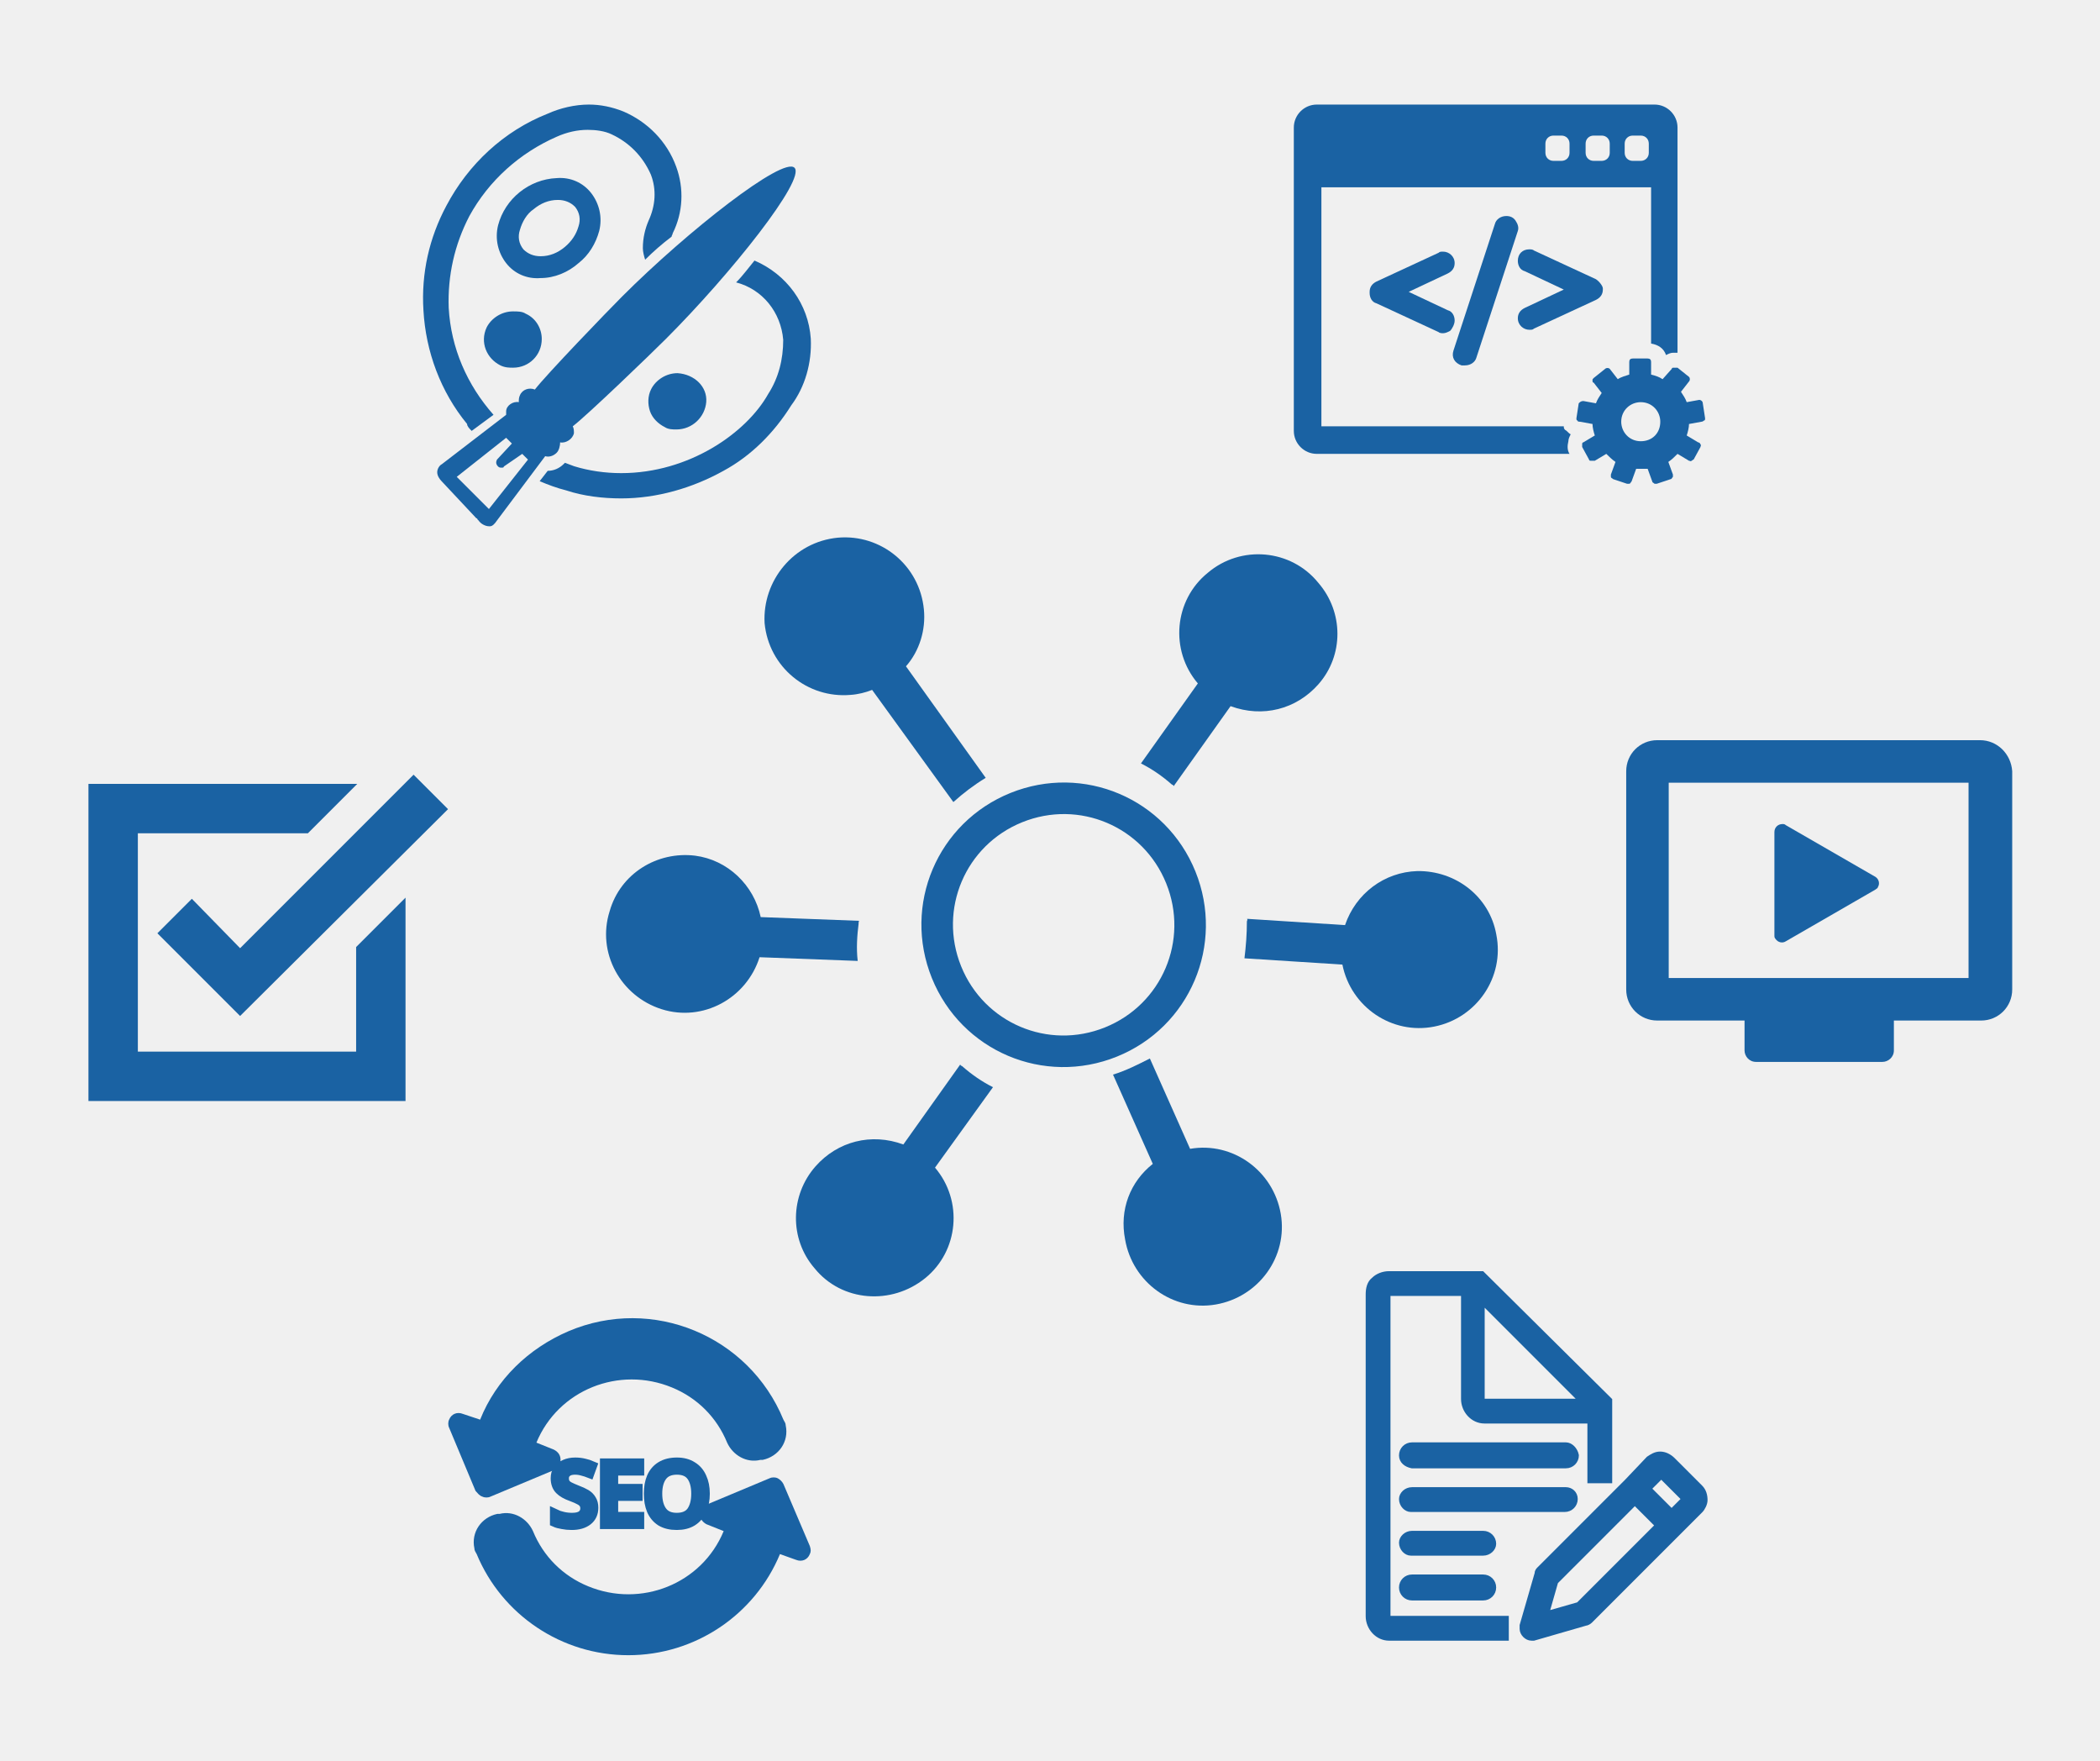
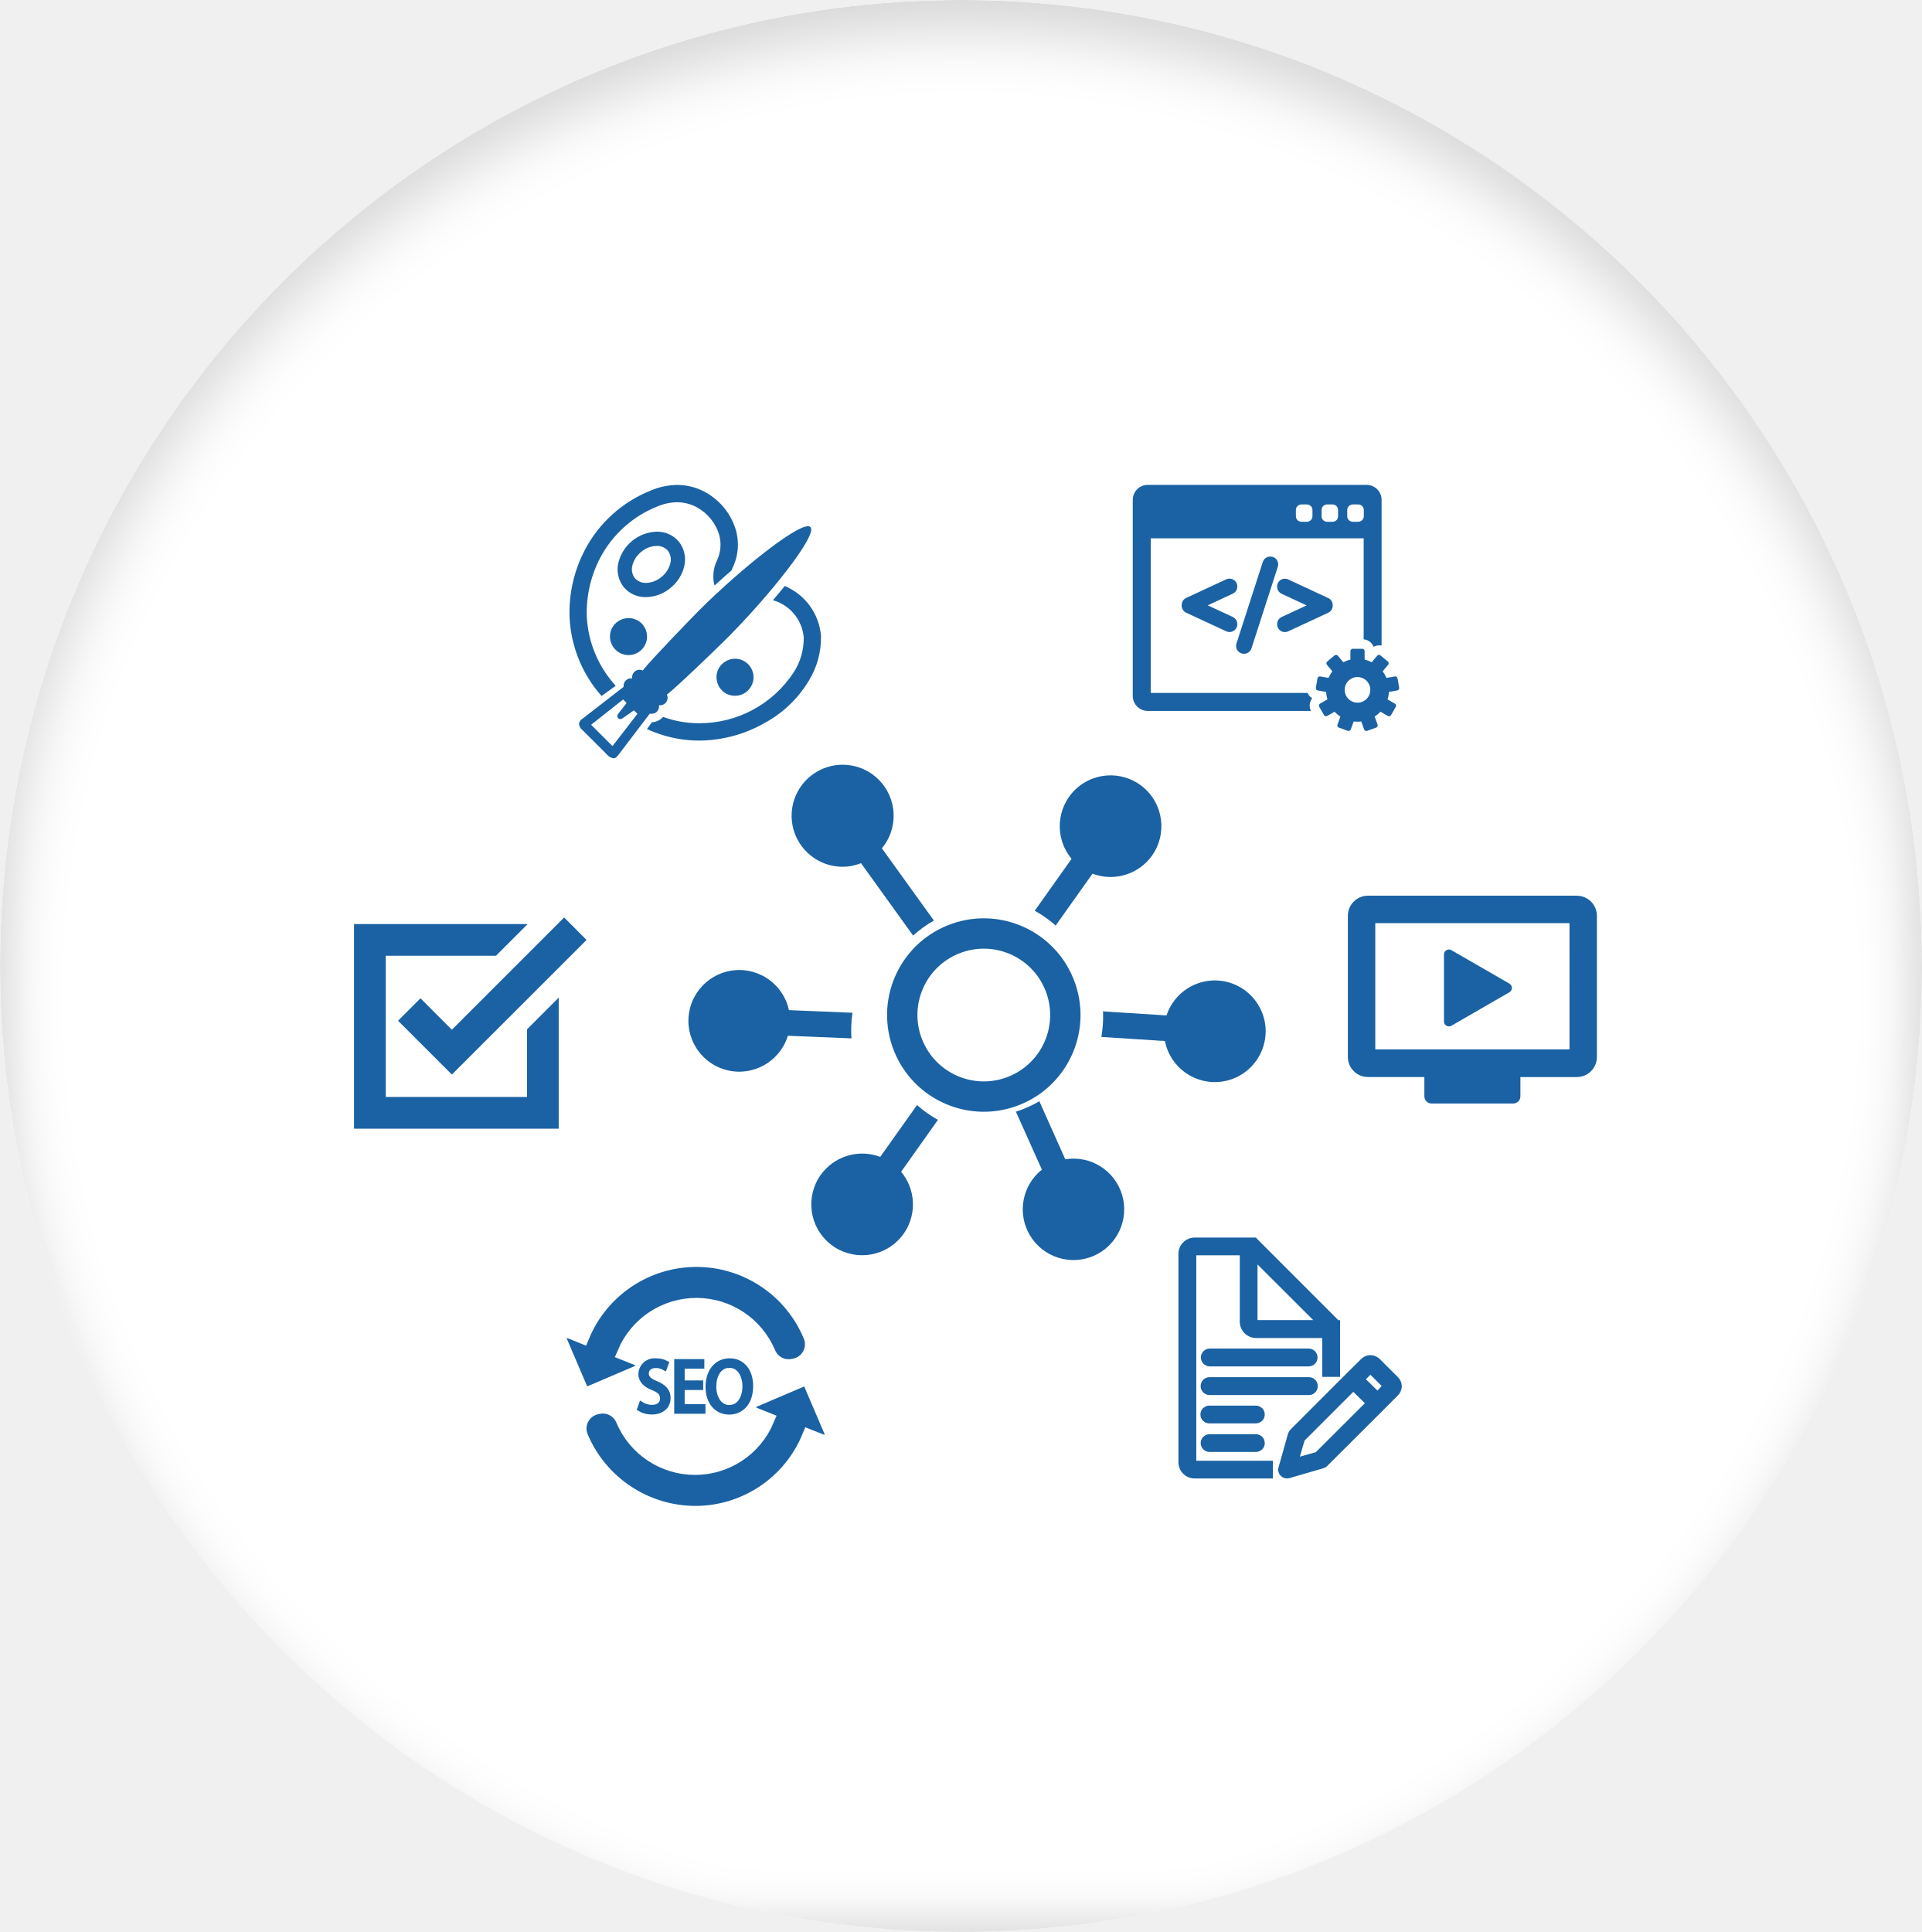
- <svg xmlns="http://www.w3.org/2000/svg" version="1.1" id="レイヤー_1" x="0px" y="0px" viewBox="0 0 182.8 153.2" style="enable-background:new 0 0 182.8 153.2;" xml:space="preserve">
-   <style type="text/css">
- 	.st0{fill:#1A62A3;}
- 	.st1{font-family:'KozGoPr6N-Regular-83pv-RKSJ-H';}
- 	.st2{font-size:7.324px;}
- 	.st3{fill:none;stroke:#1A62A3;stroke-width:0.915;}
- 	.st4{fill:#1A62A3;stroke:#1A62A3;stroke-width:0.458;}
- 	.st5{fill:none;stroke:#1A62A3;stroke-width:2.746;}
- </style>
-   <g transform="translate(-868.609 -3981.015)">
-     <g transform="translate(868.609 3976.112)">
-       <g transform="translate(31.659 4.903)">
-         <g transform="translate(11.418 14.876)">
-           <path class="st0" d="M15.9,17.6c-1,0-1.9,0.6-2.3,1.4c-0.3,0.6-0.3,1.3-0.1,1.9c0.2,0.6,0.7,1.1,1.3,1.4c0.3,0.2,0.7,0.2,1,0.2      c1.4,0,2.5-1.1,2.6-2.4C18.5,18.8,17.4,17.7,15.9,17.6C16,17.6,16,17.6,15.9,17.6z" />
-           <path class="st0" d="M27.5,14.6c-0.2-3-2.1-5.6-4.9-6.8c-0.5,0.6-1,1.3-1.6,1.9c2.3,0.6,3.9,2.6,4.1,5c0,1.7-0.4,3.3-1.3,4.7      c-1.9,3.4-6.9,6.9-12.8,6.9c-1.4,0-2.8-0.2-4.1-0.6c-0.3-0.1-0.5-0.2-0.8-0.3c0,0-0.1,0.1-0.1,0.1c-0.4,0.4-0.9,0.6-1.4,0.6      l-0.7,0.9c0.7,0.3,1.5,0.6,2.3,0.8c1.5,0.5,3.2,0.7,4.8,0.7l0,0c3.1,0,6.2-0.9,8.9-2.4c2.4-1.3,4.4-3.3,5.9-5.7      C27,18.8,27.6,16.7,27.5,14.6L27.5,14.6z" />
+ <svg xmlns="http://www.w3.org/2000/svg" width="190" height="191" viewBox="0 0 190 191">
+   <defs>
+     <filter id="a" x="0" y="0" width="190" height="191" filterUnits="userSpaceOnUse">
+       <feOffset dy="3" input="SourceAlpha" />
+       <feGaussianBlur stdDeviation="3" result="b" />
+       <feFlood flood-opacity="0.161" result="c" />
+       <feComposite operator="out" in="SourceGraphic" in2="b" />
+       <feComposite operator="in" in="c" />
+       <feComposite operator="in" in2="SourceGraphic" />
+     </filter>
+   </defs>
+   <g transform="translate(-93 -2734)">
+     <g transform="translate(-8.007 2821)">
+       <g data-type="innerShadowGroup">
+         <ellipse cx="95" cy="95.5" rx="95" ry="95.5" transform="translate(101.007 -87)" fill="#fff" />
+         <g transform="matrix(1, 0, 0, 1, 101.01, -87)" filter="url(#a)">
+           <ellipse cx="95" cy="95.5" rx="95" ry="95.5" fill="#fff" />
        </g>
-         <path class="st0" d="M14.1,27.3c-0.3-0.2-0.7-0.2-1.1-0.2c-1,0-1.9,0.6-2.3,1.4c-0.6,1.3,0,2.7,1.2,3.3C12.3,32,12.7,32,13,32     c1.4,0,2.5-1.1,2.5-2.5C15.5,28.6,15,27.7,14.1,27.3z" />
+       </g>
+     </g>
+     <g transform="translate(128 2777.033)">
+       <g transform="translate(21.281 4.903)">
+         <g transform="translate(7.675 10)">
+           <path d="M225.669,2589.263a1.852,1.852,0,0,0-1.667,1.059,1.83,1.83,0,0,0-.052,1.412,1.8,1.8,0,0,0,1.7,1.194,1.832,1.832,0,1,0,.021-3.665Zm0,0" transform="translate(-216.957 -2582.078)" fill="#1a62a3" />
+           <path d="M236.82,2589.82a5.85,5.85,0,0,0-3.586-4.969c-.371.463-.762.93-1.165,1.4a4.208,4.208,0,0,1,3.043,3.669,6.188,6.188,0,0,1-.977,3.442,11.125,11.125,0,0,1-9.364,5.054,10.416,10.416,0,0,1-3.007-.44c-.191-.06-.381-.121-.57-.187-.024.032-.054.062-.081.093a1.506,1.506,0,0,1-1.012.438l-.489.678a13.492,13.492,0,0,0,1.655.616,12.144,12.144,0,0,0,3.5.517h0a13.232,13.232,0,0,0,6.549-1.778,11.467,11.467,0,0,0,4.306-4.153,8.047,8.047,0,0,0,1.194-4.38Zm0,0" transform="translate(-219.612 -2584.852)" fill="#1a62a3" />
+         </g>
+         <path d="M219.985,2586.969a1.787,1.787,0,0,0-.774-.171,1.853,1.853,0,0,0-1.67,1.043,1.841,1.841,0,0,0,.885,2.439,1.776,1.776,0,0,0,.78.176,1.831,1.831,0,0,0,.779-3.487Zm0,0" transform="translate(-213.349 -2573.629)" fill="#1a62a3" />
        <g transform="translate(0)">
-           <path class="st0" d="M20.5,20.1c0.3-1.2,0-2.4-0.7-3.3c-0.7-0.9-1.8-1.4-3-1.3c-2.4,0.1-4.5,1.8-5.1,4.1c-0.3,1.2,0,2.4,0.7,3.3      c0.7,0.9,1.8,1.4,3,1.3c1.2,0,2.4-0.5,3.3-1.3C19.6,22.2,20.2,21.2,20.5,20.1L20.5,20.1z M17.5,21.5c-0.6,0.5-1.3,0.8-2.1,0.8      c-0.6,0-1.1-0.2-1.5-0.6c-0.4-0.5-0.5-1.1-0.3-1.7c0.2-0.7,0.6-1.4,1.2-1.8c0.6-0.5,1.3-0.8,2.1-0.8c0.6,0,1.1,0.2,1.5,0.6      c0.4,0.5,0.5,1.1,0.3,1.7C18.5,20.4,18.1,21,17.5,21.5L17.5,21.5z" />
-           <path class="st0" d="M9.4,37.5l1.9-1.4v0c-2.3-2.6-3.7-5.8-3.9-9.3c-0.1-2.8,0.5-5.5,1.8-8c1.7-3.1,4.4-5.5,7.6-6.9      c0.9-0.4,1.8-0.6,2.7-0.6c0.7,0,1.5,0.1,2.1,0.4c1.5,0.7,2.7,1.9,3.4,3.5c0.5,1.3,0.4,2.7-0.2,4c-0.3,0.7-0.5,1.5-0.5,2.4      c0,0.3,0.1,0.7,0.2,1c0.7-0.7,1.5-1.4,2.3-2c0-0.1,0.1-0.2,0.1-0.3c0.9-1.8,1-3.9,0.3-5.8c-0.8-2.2-2.5-3.9-4.6-4.8      c-1-0.4-2-0.6-3-0.6c-1.2,0-2.5,0.3-3.6,0.8c-3.8,1.5-6.9,4.4-8.8,8l0,0c-1.5,2.8-2.2,5.9-2,9.1c0.2,3.6,1.5,7.1,3.8,9.9      C9,37.1,9.2,37.3,9.4,37.5L9.4,37.5z" />
+           <path d="M224.414,2584.991a2.841,2.841,0,0,0-.533-2.459,2.789,2.789,0,0,0-2.186-.979,4.033,4.033,0,0,0-3.779,3.034,2.809,2.809,0,0,0,.531,2.459,2.773,2.773,0,0,0,2.186.976,3.847,3.847,0,0,0,2.447-.924,3.907,3.907,0,0,0,1.334-2.108Zm-2.232,1.026a2.457,2.457,0,0,1-1.549.6,1.407,1.407,0,0,1-1.1-.472,1.443,1.443,0,0,1-.244-1.248,2.5,2.5,0,0,1,.86-1.336,2.465,2.465,0,0,1,1.551-.6,1.4,1.4,0,0,1,1.1.472,1.446,1.446,0,0,1,.244,1.246,2.5,2.5,0,0,1-.862,1.338Zm0,0" transform="translate(-213.056 -2576.927)" fill="#1a62a3" />
+           <path d="M218.088,2599.586l1.4-1.013,0,0a10.944,10.944,0,0,1-2.859-6.836,11.738,11.738,0,0,1,1.341-5.842,10.954,10.954,0,0,1,5.609-5.037,5.171,5.171,0,0,1,1.983-.43,4.069,4.069,0,0,1,1.575.318,4.619,4.619,0,0,1,2.465,2.565,3.6,3.6,0,0,1-.124,2.911,3.7,3.7,0,0,0-.334,1.731,2.659,2.659,0,0,0,.121.708c.551-.506,1.114-1.01,1.678-1.5a1.4,1.4,0,0,1,.072-.189,5.266,5.266,0,0,0,.191-4.268,6.317,6.317,0,0,0-3.41-3.537,5.864,5.864,0,0,0-2.233-.448,6.852,6.852,0,0,0-2.637.564,12.669,12.669,0,0,0-6.492,5.865l-.006.018a13.3,13.3,0,0,0-1.5,6.663,12.63,12.63,0,0,0,2.761,7.283c.132.163.266.322.407.48Zm0,0" transform="translate(-214.901 -2578.713)" fill="#1a62a3" />
        </g>
-         <path class="st0" d="M9.8,45.1c0.1,0,0.1,0.1,0.1,0.1s0.1,0.1,0.1,0.1l0,0c0.2,0.3,0.6,0.5,0.9,0.5c0,0,0.1,0,0.1,0     c0.2,0,0.4-0.2,0.6-0.5l4.2-5.6c0.3,0.1,0.7,0,1-0.3c0.2-0.2,0.3-0.6,0.3-0.9c0.5,0.1,1.1-0.3,1.2-0.8c0-0.2,0-0.4-0.1-0.6     c1.3-1,6.8-6.3,8.1-7.6c5.7-5.7,12.2-13.9,11.2-14.9c-1-1-9.3,5.5-15,11.2c-1.3,1.3-6.6,6.8-7.6,8.1c-0.5-0.2-1.1,0-1.3,0.5     c-0.1,0.2-0.1,0.4-0.1,0.6c-0.5-0.1-1.1,0.3-1.1,0.8c0,0.1,0,0.2,0,0.3l-5.6,4.3c-0.2,0.1-0.4,0.4-0.4,0.7c0,0.3,0.2,0.6,0.4,0.8      M10.9,44.3c0,0-0.1-0.1-0.1-0.1l-2.6-2.6c0,0-0.1-0.1-0.1-0.1l4.3-3.4l0.5,0.5L11.6,40c-0.1,0.2-0.1,0.4,0.1,0.6     c0.1,0.1,0.2,0.1,0.3,0.1c0.1,0,0.2,0,0.2-0.1l1.6-1.1l0.5,0.5L10.9,44.3z" />
+         <path d="M218.012,2603.551c.037.034.072.073.1.105s.073.076.109.11h0a1.079,1.079,0,0,0,.676.4.465.465,0,0,0,.06,0c.166-.021.277-.143.43-.343l3.1-4.077a.758.758,0,0,0,.7-.194.732.732,0,0,0,.2-.638.739.739,0,0,0,.787-1.041c.948-.726,5.013-4.642,5.962-5.6,4.169-4.169,8.984-10.22,8.227-10.973s-6.811,4.052-10.98,8.219c-.951.955-4.871,5.02-5.6,5.966a.734.734,0,0,0-1.038.784.735.735,0,0,0-.846.831l-4.087,3.167a.679.679,0,0,0-.323.489.819.819,0,0,0,.323.607m2.984,1.6c-.034-.035-.068-.071-.1-.1l-1.913-1.912c-.036-.034-.07-.07-.1-.1l3.162-2.5.349.347-.857,1.1a.306.306,0,0,0,.241.493.309.309,0,0,0,.176-.054l1.161-.815.347.348Zm0,0" transform="translate(-214.526 -2577.136)" fill="#1a62a3" />
      </g>
-       <g transform="translate(114.524 4.903)">
+       <g transform="translate(76.984 4.903)">
        <g transform="translate(0)">
-           <path class="st0" d="M22.2,37.8c-0.2-0.1-0.3-0.3-0.5-0.4c-0.1-0.1-0.1-0.2-0.1-0.3H0.5V16.3h28.7v13.6c0.6,0.1,1.1,0.4,1.3,1      c0.2-0.1,0.4-0.2,0.6-0.2c0.1,0,0.3,0,0.4,0V11.1c0-1.1-0.9-2-2-2H0.1c-1.1,0-2,0.9-2,2v26.4c0,1.1,0.9,2,2,2h22      c-0.2-0.3-0.2-0.7-0.1-1.1C22,38.2,22.1,38,22.2,37.8L22.2,37.8z M26.9,12.5c0-0.4,0.3-0.7,0.7-0.7c0,0,0,0,0,0h0.7      c0.4,0,0.7,0.3,0.7,0.7v0.8c0,0.4-0.3,0.7-0.7,0.7h-0.7c-0.4,0-0.7-0.3-0.7-0.7c0,0,0,0,0,0V12.5z M23.5,12.5      c0-0.4,0.3-0.7,0.7-0.7c0,0,0,0,0,0h0.7c0.4,0,0.7,0.3,0.7,0.7c0,0,0,0,0,0v0.8c0,0.4-0.3,0.7-0.7,0.7c0,0,0,0,0,0h-0.7      c-0.4,0-0.7-0.3-0.7-0.7c0,0,0,0,0,0V12.5z M20,12.5c0-0.4,0.3-0.7,0.7-0.7c0,0,0,0,0,0h0.7c0.4,0,0.7,0.3,0.7,0.7v0.8      c0,0.4-0.3,0.7-0.7,0.7h-0.7c-0.4,0-0.7-0.3-0.7-0.7c0,0,0,0,0,0V12.5z" />
-           <path class="st0" d="M33.9,36.4l-0.2-1.3c0-0.2-0.2-0.3-0.3-0.3c0,0,0,0,0,0l-1.1,0.2c-0.1-0.3-0.3-0.6-0.5-0.9l0.7-0.9      c0.1-0.1,0.1-0.3,0-0.4l-1-0.8C31.3,32,31.2,32,31.2,32c-0.1,0-0.2,0-0.2,0.1L30.2,33c-0.3-0.2-0.6-0.3-1-0.4v-1.1      c0-0.2-0.1-0.3-0.3-0.3h-1.3c-0.2,0-0.3,0.1-0.3,0.3l0,0v1.1c-0.3,0.1-0.7,0.2-1,0.4l-0.7-0.9c-0.1-0.1-0.3-0.1-0.4,0      c0,0,0,0,0,0l-1,0.8c-0.1,0.1-0.1,0.1-0.1,0.2c0,0.1,0,0.2,0.1,0.2l0.7,0.9c-0.2,0.3-0.4,0.6-0.5,0.9l-1.1-0.2      c-0.2,0-0.3,0.1-0.4,0.2c0,0,0,0,0,0l-0.2,1.3c0,0.1,0,0.2,0.1,0.2c0,0.1,0.1,0.1,0.2,0.1l1.1,0.2c0,0.3,0.1,0.7,0.2,1l-1,0.6      c-0.1,0-0.1,0.1-0.1,0.2c0,0.1,0,0.2,0,0.2l0.6,1.1c0,0.1,0.1,0.1,0.2,0.1c0,0,0.1,0,0.1,0c0.1,0,0.1,0,0.2,0l1-0.6      c0.2,0.2,0.5,0.5,0.8,0.7l-0.4,1.1c0,0.1,0,0.2,0,0.2c0,0.1,0.1,0.1,0.2,0.2l1.2,0.4c0,0,0.1,0,0.1,0c0,0,0.1,0,0.1,0      c0.1,0,0.1-0.1,0.2-0.2l0.4-1.1c0.2,0,0.3,0,0.5,0c0.2,0,0.3,0,0.5,0l0.4,1.1c0,0.1,0.1,0.1,0.2,0.2c0,0,0.1,0,0.1,0      c0,0,0.1,0,0.1,0l1.2-0.4c0.1,0,0.1-0.1,0.2-0.2c0-0.1,0-0.2,0-0.2l-0.4-1.1c0.3-0.2,0.5-0.4,0.8-0.7l1,0.6c0.1,0,0.2,0.1,0.2,0      c0.1,0,0.1-0.1,0.2-0.1l0.6-1.1c0-0.1,0.1-0.2,0-0.2c0-0.1-0.1-0.2-0.2-0.2l-1-0.6c0.1-0.3,0.2-0.7,0.2-1l1.1-0.2      c0.1,0,0.2-0.1,0.2-0.1C33.9,36.6,33.9,36.5,33.9,36.4L33.9,36.4z M28.3,38.4c-1,0-1.7-0.8-1.7-1.7c0-1,0.8-1.7,1.7-1.7      c1,0,1.7,0.8,1.7,1.7l0,0C30,37.7,29.3,38.4,28.3,38.4C28.3,38.4,28.3,38.4,28.3,38.4z" />
+           <path d="M406.721,2442.323a1.242,1.242,0,0,1-.349-.327,1.265,1.265,0,0,1-.108-.195h-15.51v-15.29h21.053v9.987a1.173,1.173,0,0,1,.983.738,1.131,1.131,0,0,1,.462-.138,1.01,1.01,0,0,1,.326.018v-14.409a1.481,1.481,0,0,0-1.48-1.478H390.457a1.479,1.479,0,0,0-1.477,1.478v19.389a1.479,1.479,0,0,0,1.477,1.479h16.131a1.2,1.2,0,0,1-.083-.82,1.243,1.243,0,0,1,.216-.432Zm3.461-18.612a.547.547,0,0,1,.547-.547h.545a.548.548,0,0,1,.547.547v.616a.549.549,0,0,1-.547.549h-.545a.547.547,0,0,1-.547-.549Zm-2.537,0a.545.545,0,0,1,.545-.547h.547a.543.543,0,0,1,.542.547v.616a.543.543,0,0,1-.542.549h-.547a.545.545,0,0,1-.545-.549Zm-2.539,0a.543.543,0,0,1,.542-.547h.549a.548.548,0,0,1,.547.547v.616a.549.549,0,0,1-.547.549h-.549a.543.543,0,0,1-.542-.549Z" transform="translate(-388.98 -2421.229)" fill="#1a62a3" />
+           <path d="M405.1,2432.13l-.165-.926a.224.224,0,0,0-.264-.187l-.827.144a3.1,3.1,0,0,0-.377-.65l.54-.647a.232.232,0,0,0-.028-.325l-.726-.6a.218.218,0,0,0-.168-.055.236.236,0,0,0-.156.08l-.542.646a3.263,3.263,0,0,0-.705-.26v-.838a.23.23,0,0,0-.23-.229h-.942a.231.231,0,0,0-.232.229v.838a3.215,3.215,0,0,0-.705.26l-.542-.646a.229.229,0,0,0-.324-.025l-.721.6a.224.224,0,0,0-.08.159.241.241,0,0,0,.048.166l.542.647a2.9,2.9,0,0,0-.377.65l-.83-.144a.225.225,0,0,0-.264.187l-.163.926a.223.223,0,0,0,.037.175.25.25,0,0,0,.147.094l.832.149a3.238,3.238,0,0,0,.126.735l-.728.423a.247.247,0,0,0-.1.142.21.21,0,0,0,.023.173l.471.82a.248.248,0,0,0,.14.105.2.2,0,0,0,.175-.025l.726-.417a3.227,3.227,0,0,0,.579.482l-.287.789a.234.234,0,0,0,0,.176.246.246,0,0,0,.131.12l.887.322a.206.206,0,0,0,.078.014.241.241,0,0,0,.1-.021.251.251,0,0,0,.115-.129l.287-.793a2.752,2.752,0,0,0,.377.028,2.684,2.684,0,0,0,.372-.028l.287.793a.253.253,0,0,0,.122.129.21.21,0,0,0,.1.021.175.175,0,0,0,.076-.014l.889-.322a.218.218,0,0,0,.131-.12.258.258,0,0,0,.009-.176l-.287-.789a3.754,3.754,0,0,0,.574-.482l.726.417a.218.218,0,0,0,.117.035.224.224,0,0,0,.057-.009.233.233,0,0,0,.14-.105l.471-.82a.232.232,0,0,0,.028-.173.227.227,0,0,0-.113-.142l-.728-.423a2.629,2.629,0,0,0,.131-.735l.829-.149a.236.236,0,0,0,.149-.094.245.245,0,0,0,.039-.175Zm-4.12,1.48a1.267,1.267,0,1,1,1.266-1.268,1.264,1.264,0,0,1-1.266,1.268Z" transform="translate(-378.762 -2412.078)" fill="#1a62a3" />
        </g>
-         <path class="st0" d="M12.1,27.9c0-0.4-0.2-0.8-0.6-0.9l-3.4-1.6l3.4-1.6c0.4-0.2,0.6-0.5,0.6-0.9v0c0-0.6-0.5-1-1-1c0,0,0,0,0,0     c-0.2,0-0.3,0-0.4,0.1l-5.4,2.5c-0.4,0.2-0.6,0.5-0.6,0.9v0.1c0,0.4,0.2,0.8,0.6,0.9l5.4,2.5c0.1,0.1,0.3,0.1,0.4,0.1     c0.2,0,0.4-0.1,0.6-0.2C11.9,28.6,12.1,28.2,12.1,27.9L12.1,27.9z" />
-         <path class="st0" d="M17.4,19.2c-0.2-0.3-0.5-0.4-0.8-0.4h0c-0.5,0-0.9,0.3-1,0.7l-3.6,11c-0.2,0.6,0.1,1.1,0.7,1.3     c0.1,0,0.2,0,0.3,0h0c0.5,0,0.9-0.3,1-0.7l3.6-11C17.7,19.8,17.6,19.5,17.4,19.2L17.4,19.2z" />
-         <path class="st0" d="M24.4,24.3L19,21.8c-0.1-0.1-0.3-0.1-0.4-0.1c-0.6,0-1,0.4-1,1c0,0,0,0,0,0v0c0,0.4,0.2,0.8,0.6,0.9l3.4,1.6     l-3.4,1.6c-0.4,0.2-0.6,0.5-0.6,0.9v0c0,0.6,0.5,1,1,1c0,0,0,0,0,0c0.2,0,0.3,0,0.4-0.1l5.4-2.5c0.4-0.2,0.6-0.5,0.6-0.9v-0.1     C25,24.9,24.7,24.5,24.4,24.3L24.4,24.3z" />
+         <path d="M396.583,2429.746a.771.771,0,0,0-.45-.7l-2.473-1.149,2.473-1.152a.777.777,0,0,0,.45-.7v-.018a.763.763,0,0,0-.772-.77.714.714,0,0,0-.324.071l-3.959,1.839a.771.771,0,0,0-.444.7v.058a.773.773,0,0,0,.444.7l3.959,1.838a.727.727,0,0,0,.324.074.777.777,0,0,0,.416-.122.764.764,0,0,0,.356-.646Z" transform="translate(-386.249 -2415.989)" fill="#1a62a3" />
+         <path d="M397.442,2424.625a.769.769,0,0,0-.62-.312H396.8a.768.768,0,0,0-.735.53l-2.608,8.08a.772.772,0,0,0,.738,1h.016a.762.762,0,0,0,.733-.532l2.608-8.079a.776.776,0,0,0-.113-.688Z" transform="translate(-383.21 -2417.226)" fill="#1a62a3" />
+         <path d="M400.237,2427.174l-3.955-1.839a.727.727,0,0,0-.324-.071.757.757,0,0,0-.767.77v.018a.776.776,0,0,0,.441.7l2.477,1.152-2.477,1.149a.77.77,0,0,0-.441.7v.022a.766.766,0,0,0,.767.768.727.727,0,0,0,.324-.074l3.955-1.838a.77.77,0,0,0,.448-.7v-.058a.768.768,0,0,0-.448-.7Z" transform="translate(-380.919 -2415.989)" fill="#1a62a3" />
      </g>
-       <g transform="translate(0 68.524)">
-         <path class="st0" d="M31,27.9H12v-19h14.8l4.3-4.3H7.7v27.6h27.6V14.5L31,18.8L31,27.9z" />
-         <path class="st0" d="M16.7,14.6l-3,3l7.2,7.2L39,6.8l-3-3L20.9,18.9L16.7,14.6z" />
+       <g transform="translate(0 47.669)">
+         <path d="M57.65,2662.128H43.683v-13.962h10.9l3.133-3.133H40.548v20.232H60.78v-12.957l-3.13,3.135Z" transform="translate(-40.548 -2644.383)" fill="#1a62a3" />
+         <path d="M44.439,2652.776l-2.219,2.217,5.321,5.32,13.314-13.308-2.214-2.222-11.1,11.1Z" transform="translate(-37.87 -2644.783)" fill="#1a62a3" />
      </g>
-       <g transform="translate(34.194 120.255)">
-         <g transform="translate(0 0)">
+       <g transform="translate(21.281 82.443)">
+         <g transform="translate(-1 -0.977)">
          <g transform="translate(0)">
-             <path class="st0" d="M7.8,14.9c0.2,0.1,0.5,0.1,0.7,0l5.5-2.3c0.3-0.1,0.6-0.5,0.6-0.9c0-0.4-0.2-0.7-0.6-0.9l-1.5-0.6       c1.9-4.6,7.2-6.7,11.8-4.8c2.2,0.9,3.9,2.6,4.8,4.8c0.5,1.1,1.7,1.8,2.9,1.5l0.2,0c1.4-0.3,2.3-1.6,2-3c0-0.2-0.1-0.3-0.2-0.5       c-3-7.3-11.4-10.8-18.7-7.7c-3.5,1.5-6.3,4.2-7.7,7.7L6.1,7.7c-0.5-0.2-1,0-1.2,0.5c-0.1,0.2-0.1,0.5,0,0.7l2.3,5.5       C7.4,14.6,7.5,14.8,7.8,14.9L7.8,14.9z" />
+             <path d="M183.474,1583.724a.837.837,0,0,0,.61-.012l4.678-2a.793.793,0,0,0,.482-.738.8.8,0,0,0-.5-.728l-1.279-.51a7.682,7.682,0,0,1,14.164.026,2.205,2.205,0,0,0,2.447,1.305l.156-.031a2.2,2.2,0,0,0,1.612-3.016,12.245,12.245,0,0,0-22.617.021l-1.161-.468a.794.794,0,0,0-1.028,1.047l2,4.68a.827.827,0,0,0,.433.426Z" transform="translate(-180.973 -1570.48)" fill="#1a62a3" stroke="#fff" stroke-width="1.5" />
          </g>
-           <path class="st0" d="M36.3,19.2L34,13.8c-0.1-0.2-0.3-0.4-0.5-0.5c-0.2-0.1-0.5-0.1-0.7,0l-5.5,2.3c-0.5,0.2-0.7,0.7-0.5,1.2      c0.1,0.2,0.3,0.4,0.5,0.5l1.5,0.6c-1.9,4.6-7.2,6.7-11.8,4.8c-2.2-0.9-3.9-2.6-4.8-4.8c-0.5-1.1-1.7-1.8-2.9-1.5l-0.2,0      c-1.4,0.3-2.3,1.6-2,3c0,0.2,0.1,0.3,0.2,0.5c2.2,5.3,7.4,8.8,13.2,8.8c5.8,0,11-3.5,13.2-8.8l1.4,0.5c0.5,0.2,1,0,1.2-0.5      C36.4,19.7,36.4,19.5,36.3,19.2L36.3,19.2z" />
+           <path d="M206.775,1580.642l-2-4.678a.806.806,0,0,0-.435-.425.831.831,0,0,0-.605.007l-4.68,2a.794.794,0,0,0,.014,1.466l1.281.513a7.682,7.682,0,0,1-14.164-.028,2.2,2.2,0,0,0-2.447-1.305l-.158.031a2.2,2.2,0,0,0-1.61,3.016,12.334,12.334,0,0,0,11.3,7.541,12.2,12.2,0,0,0,11.316-7.555l1.165.463a.793.793,0,0,0,1.023-1.049Z" transform="translate(-179.847 -1563.653)" fill="#1a62a3" stroke="#fff" stroke-width="1.5" />
        </g>
-         <text transform="matrix(1 0 0 1 13.7611 17.266)" class="st0 st1 st2">SEO</text>
-         <text transform="matrix(1 0 0 1 13.7611 17.266)" class="st3 st1 st2">SEO</text>
+         <path d="M2.879-4.406a1.994,1.994,0,0,0-1-.232,1.35,1.35,0,0,0-1.5,1.295c0,.676.5,1.108,1.243,1.385.638.258.9.554.9,1.037,0,.528-.386.882-1.043.882a2,2,0,0,1-1.056-.3L.27.1A2.259,2.259,0,0,0,1.442.412c1.056,0,1.623-.6,1.623-1.378,0-.7-.406-1.108-1.2-1.443-.657-.277-.953-.522-.953-1,0-.354.258-.773.94-.773a1.667,1.667,0,0,1,.863.225ZM6.511-.11H4.457v-1.9H6.286v-.444H4.457V-4.116H6.4v-.451H3.922V.341H6.511ZM9.158-4.644c-1.23,0-2.138.973-2.138,2.57C7.02-.541,7.883.419,9.1.419c1.159,0,2.125-.85,2.125-2.576C11.226-3.639,10.414-4.644,9.158-4.644ZM9.133-4.2c1.05,0,1.533,1.082,1.533,2.068,0,1.121-.535,2.106-1.546,2.106S7.58-1.044,7.58-2.087,8.051-4.2,9.133-4.2Z" transform="translate(6.699 13.701)" fill="#1a62a3" stroke="#1a62a3" stroke-width="0.5" />
      </g>
-       <g transform="translate(146.158 65.32)">
-         <path class="st0" d="M26.2,4H-1.9c-1.5,0-2.7,1.2-2.7,2.7c0,0,0,0,0,0v19c0,1.5,1.2,2.7,2.7,2.7c0,0,0,0,0,0h7.6V31     c0,0.5,0.4,1,1,1c0,0,0,0,0,0h11c0.5,0,1-0.4,1-1c0,0,0,0,0,0v-2.6h7.6c1.5,0,2.7-1.2,2.7-2.7c0,0,0,0,0,0v-19     C28.9,5.2,27.7,4,26.2,4C26.2,4,26.2,4,26.2,4L26.2,4z M25.2,24.7H-0.9v-17h26.1L25.2,24.7z" />
-         <path class="st0" d="M17.1,17l-7.8,4.5c-0.3,0.2-0.7,0.1-0.9-0.2c-0.1-0.1-0.1-0.2-0.1-0.3v-9c0-0.4,0.3-0.7,0.7-0.7     c0.1,0,0.2,0,0.3,0.1l7.8,4.5c0.3,0.2,0.4,0.6,0.2,0.9C17.3,16.9,17.2,16.9,17.1,17L17.1,17z" />
+       <g transform="translate(98.248 45.516)">
+         <path d="M442.319,1586.269H421.678a1.985,1.985,0,0,0-1.989,1.987v13.953a1.985,1.985,0,0,0,1.989,1.987h5.574v1.908a.71.71,0,0,0,.712.71h8.072a.708.708,0,0,0,.71-.71V1604.2h5.574a1.985,1.985,0,0,0,1.989-1.987v-13.953a1.986,1.986,0,0,0-1.989-1.987Zm-.72,15.191H422.4v-12.476h19.2Z" transform="translate(-419.689 -1586.269)" fill="#1a62a3" />
+         <path d="M430.793,1593.086l-5.742,3.314a.489.489,0,0,1-.733-.423v-6.631a.489.489,0,0,1,.733-.421l5.742,3.311a.493.493,0,0,1,0,.85Z" transform="translate(-414.818 -1583.541)" fill="#1a62a3" />
      </g>
-       <g transform="translate(121.609 115.961)">
-         <path class="st4" d="M26.4,18.4L24,16c-0.3-0.3-0.7-0.5-1.1-0.5c-0.4,0-0.7,0.2-1,0.4L20,17.9l-7.6,7.6c-0.1,0.1-0.2,0.2-0.2,0.4     l-1.3,4.5c0,0.1,0,0.2,0,0.3c0,0.4,0.4,0.8,0.8,0.8c0.1,0,0.2,0,0.2,0l4.5-1.3c0.1,0,0.3-0.1,0.4-0.2l7.7-7.7l1.9-1.9     c0.2-0.2,0.4-0.6,0.4-0.9C26.8,19.1,26.7,18.7,26.4,18.4L26.4,18.4z M15.8,28.6L13,29.4l0.8-2.8l6.9-6.9l2,2L15.8,28.6z      M23.9,20.5l-2-2l1.1-1.1l2,2L23.9,20.5z" />
-         <path class="st4" d="M14.7,14.7H1.3c-0.5,0-0.9,0.4-0.9,0.9c0,0.5,0.4,0.8,0.9,0.9h13.4c0.5,0,0.9-0.4,0.9-0.9     C15.5,15.1,15.1,14.7,14.7,14.7z" />
-         <path class="st4" d="M15.5,19.4c0-0.5-0.4-0.8-0.8-0.8c0,0,0,0,0,0H1.3c-0.5,0-0.9,0.4-0.9,0.8c0,0,0,0,0,0     c0,0.5,0.4,0.9,0.8,0.9c0,0,0,0,0,0h13.4C15.1,20.3,15.5,19.9,15.5,19.4C15.5,19.4,15.5,19.4,15.5,19.4z" />
-         <path class="st4" d="M7.5,22.4H1.3c-0.5,0-0.9,0.4-0.9,0.8c0,0.5,0.4,0.9,0.8,0.9c0,0,0,0,0.1,0h6.2c0.5,0,0.9-0.4,0.9-0.8     C8.4,22.8,8,22.4,7.5,22.4C7.5,22.4,7.5,22.4,7.5,22.4z" />
-         <path class="st4" d="M7.5,26.2H1.3c-0.5,0-0.9,0.4-0.9,0.9c0,0.5,0.4,0.9,0.9,0.9h6.2c0.5,0,0.9-0.4,0.9-0.9     C8.4,26.6,8,26.2,7.5,26.2z" />
-         <path class="st4" d="M-0.8,29.6v-28c0-0.1,0-0.1,0.2-0.1h6.4v9.2c0,1,0.8,1.9,1.8,1.9c0,0,0,0,0,0h9.2v5.2h1.7v-7h0L7.4-0.2l0,0     h-8.1c-0.5,0-1,0.2-1.3,0.5c-0.4,0.3-0.5,0.8-0.5,1.3v28c0,1,0.8,1.9,1.8,1.9c0,0,0,0,0.1,0H9.5v-1.7H-0.7     C-0.8,29.8-0.8,29.7-0.8,29.6L-0.8,29.6z M7.4,2.2l8.7,8.7H7.6c-0.1,0-0.2-0.1-0.2-0.2L7.4,2.2z" />
+       <g transform="translate(81.746 79.557)">
+         <path d="M313.677,2552.151l-1.756-1.755a1.112,1.112,0,0,0-.812-.353,1.018,1.018,0,0,0-.709.308L309,2551.733l-5.6,5.605a.928.928,0,0,0-.17.283l-.936,3.323a.7.7,0,0,0-.031.206.627.627,0,0,0,.624.583.619.619,0,0,0,.18-.026l3.305-.958a.652.652,0,0,0,.271-.134l5.646-5.629,1.379-1.384a1.1,1.1,0,0,0,.317-.68,1.056,1.056,0,0,0-.3-.771Zm-7.809,7.459-2.073.583.6-2.078,5.045-5.046,1.5,1.476Zm5.963-5.96-1.5-1.472.8-.8,1.47,1.467Z" transform="translate(-292.401 -2538.413)" fill="#1a62a3" stroke="#1a62a3" stroke-width="0.5" />
+         <path d="M309.734,2549.79h-9.82a.632.632,0,0,0,0,1.263h9.82a.632.632,0,0,0,0-1.263Z" transform="translate(-297.086 -2538.81)" fill="#1a62a3" stroke="#1a62a3" stroke-width="0.5" />
+         <path d="M310.363,2551.512a.619.619,0,0,0-.629-.624h-9.82a.62.62,0,0,0-.629.624.632.632,0,0,0,.629.644h9.82a.63.63,0,0,0,.629-.644Z" transform="translate(-297.086 -2537.077)" fill="#1a62a3" stroke="#1a62a3" stroke-width="0.5" />
+         <path d="M304.472,2551.979h-4.558a.628.628,0,1,0,0,1.255h4.558a.628.628,0,1,0,0-1.255Z" transform="translate(-297.086 -2535.358)" fill="#1a62a3" stroke="#1a62a3" stroke-width="0.5" />
+         <path d="M304.472,2553.074h-4.558a.626.626,0,1,0,0,1.253h4.558a.627.627,0,1,0,0-1.253Z" transform="translate(-297.086 -2533.626)" fill="#1a62a3" stroke="#1a62a3" stroke-width="0.5" />
+         <path d="M299.7,2567.477V2546.9c0-.075.034-.108.116-.108h4.682v6.777a1.367,1.367,0,0,0,1.364,1.4h6.788v3.841h1.268v-5.1h-.023l-8.144-8.149-.018-.023h-5.917a1.347,1.347,0,0,0-.982.4,1.331,1.331,0,0,0-.4.967v20.58a1.353,1.353,0,0,0,1.379,1.369h7.456v-1.253h-7.456c-.083,0-.116-.034-.116-.116Zm6.051-20.134,6.365,6.357h-6.254c-.075,0-.111-.044-.111-.134Z" transform="translate(-298.432 -2545.531)" fill="#1a62a3" stroke="#1a62a3" stroke-width="0.5" />
      </g>
-       <g transform="translate(37.859 57.24) rotate(-22)">
-         <path class="st0" d="M35.3,33.1l-2.9-11.7c-0.6,0-1.3-0.1-1.9-0.3c-3.6-1.1-5.7-4.9-4.6-8.6C27.1,9,30.9,6.9,34.6,8     c3.6,1.1,5.7,4.9,4.6,8.6c-0.5,1.7-1.7,3.2-3.3,4l2.8,11.6C37.5,32.4,36.4,32.7,35.3,33.1z" />
-         <path class="st0" d="M12.3,58c2.6-1.3,5.6-0.9,7.8,1.1l7.2-4.6c0,0.1,0,0.1,0.1,0.2c0.5,1,1.1,1.9,1.8,2.7L21.9,62     c1.2,3.6-0.8,7.5-4.4,8.6s-7.5-0.8-8.6-4.4C7.8,63,9.3,59.5,12.3,58z" />
-         <path class="st0" d="M68.6,35.5c-2.6,1.3-5.6,0.9-7.8-1.1L53.6,39c0-0.1,0-0.1-0.1-0.2c-0.5-1-1.1-1.9-1.8-2.7l7.2-4.6     c-1.2-3.6,0.8-7.5,4.4-8.6c3.6-1.2,7.5,0.8,8.6,4.4C73,30.5,71.6,34,68.6,35.5L68.6,35.5z" />
-         <path class="st0" d="M39.6,68.8l-0.3-8.5c1.2,0.1,2.3,0,3.5-0.1l0.3,8.6c3.7,0.8,6,4.5,5.2,8.2c-0.8,3.7-4.5,6-8.2,5.2     c-3.7-0.8-6-4.5-5.2-8.2C35.4,71.4,37.2,69.5,39.6,68.8L39.6,68.8z" />
-         <path class="st5" d="M29.2,46.6c0,6.1,4.9,11,11,11c6.1,0,11-4.9,11-11c0-6.1-4.9-11-11-11c0,0,0,0,0,0     C34.1,35.6,29.2,40.5,29.2,46.6C29.2,46.6,29.2,46.6,29.2,46.6L29.2,46.6z" />
-         <path class="st0" d="M12.7,29c2.5,1.4,3.8,4.3,3.3,7.1l7.8,3.5c0,0.1-0.1,0.1-0.1,0.2c-0.5,0.9-1,1.9-1.3,3l-7.8-3.5     c-2.4,2.9-6.7,3.4-9.6,1s-3.4-6.7-1-9.6C6.1,28,9.8,27.4,12.7,29z" />
-         <path class="st0" d="M70.5,53.8c-2.7-1-5.7-0.2-7.6,2l-7.7-3.7c0,0.1,0,0.1-0.1,0.2c-0.4,1-0.9,2-1.4,2.9l7.7,3.7     c-0.7,3.7,1.7,7.3,5.4,8c3.7,0.7,7.3-1.7,8-5.4C75.5,58.2,73.6,55,70.5,53.8z" />
+       <g transform="translate(23.754 40.769) rotate(-22)">
+         <path d="M2.178,0,6.685,7.581a5.126,5.126,0,0,1,1.388-.216A5.044,5.044,0,1,1,4.5,8.862L0,1.3A11.322,11.322,0,0,0,2.178,0Z" transform="translate(28.047 20.5) rotate(-163)" fill="#1a62a3" />
+         <path d="M11.218,10.065A5.038,5.038,0,0,1,6.507,6.772L.243,7.389c0-.043.009-.087.009-.135A11.656,11.656,0,0,0,0,4.868l6.264-.621a5.025,5.025,0,1,1,4.954,5.818Z" transform="matrix(-0.891, 0.454, -0.454, -0.891, 23.626, 42.011)" fill="#1a62a3" />
+         <path d="M11.218,10.065A5.038,5.038,0,0,1,6.507,6.772L.243,7.389c0-.043.009-.087.009-.135A11.656,11.656,0,0,0,0,4.868l6.264-.621a5.025,5.025,0,1,1,4.954,5.818Z" transform="matrix(0.891, -0.454, 0.454, 0.891, 35.825, 17.754)" fill="#1a62a3" />
+         <path d="M5.184,10.047l-1.4,6.122A11.612,11.612,0,0,0,1.314,15.6L2.72,9.474a5.014,5.014,0,1,1,2.464.573Z" transform="matrix(-0.966, 0.259, -0.259, -0.966, 36.709, 54.452)" fill="#1a62a3" />
+         <path d="M0,8.057A8.06,8.06,0,1,0,8.06,0,8.055,8.055,0,0,0,0,8.057Z" transform="translate(21.442 21.705)" fill="none" stroke="#1a62a3" stroke-width="3" />
+         <path d="M11.218,10.065A5.038,5.038,0,0,1,6.507,6.772L.243,7.389c0-.043.009-.087.009-.135A11.656,11.656,0,0,0,0,4.868l6.264-.621a5.025,5.025,0,1,1,4.954,5.818Z" transform="translate(14.073 31.218) rotate(-150)" fill="#1a62a3" />
+         <path d="M11.192,6.688A5.038,5.038,0,0,0,5.641,5.2L2.087,0c-.033.028-.061.062-.1.093A11.656,11.656,0,0,1,0,1.434l3.551,5.2a5.025,5.025,0,1,0,7.641.056Z" transform="translate(38.75 34.885) rotate(-30)" fill="#1a62a3" />
      </g>
    </g>
  </g>
</svg>
